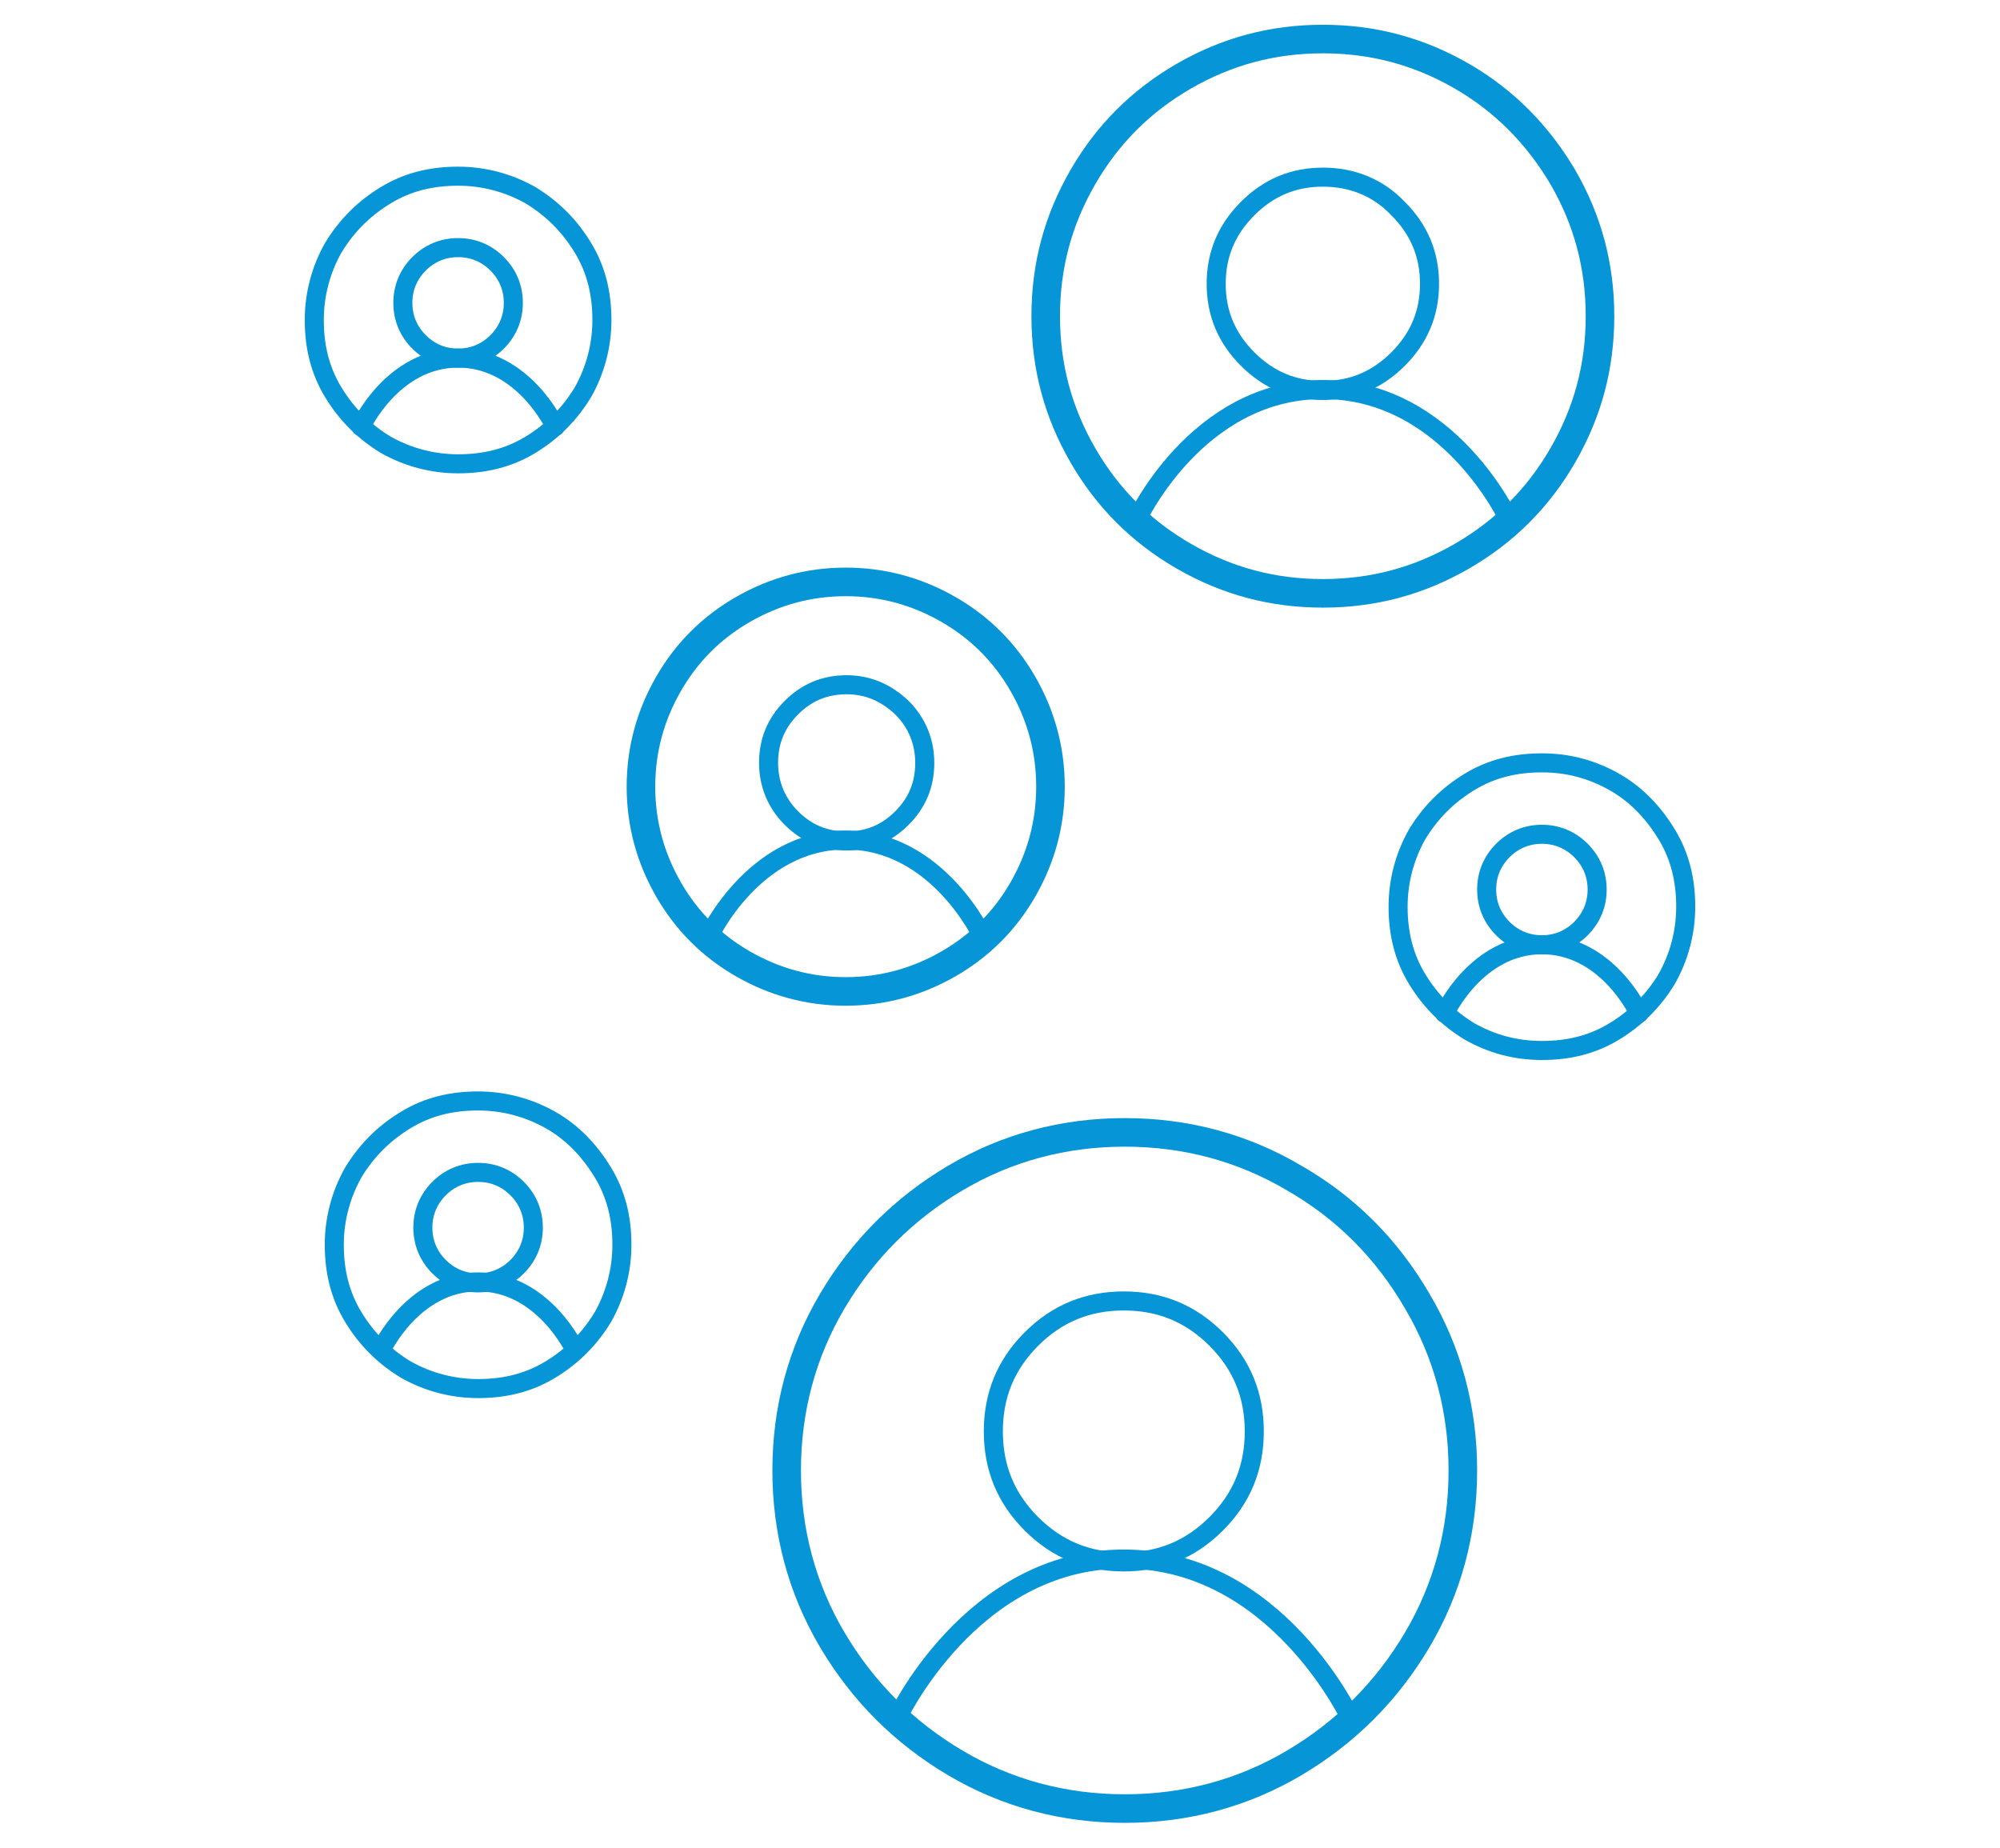
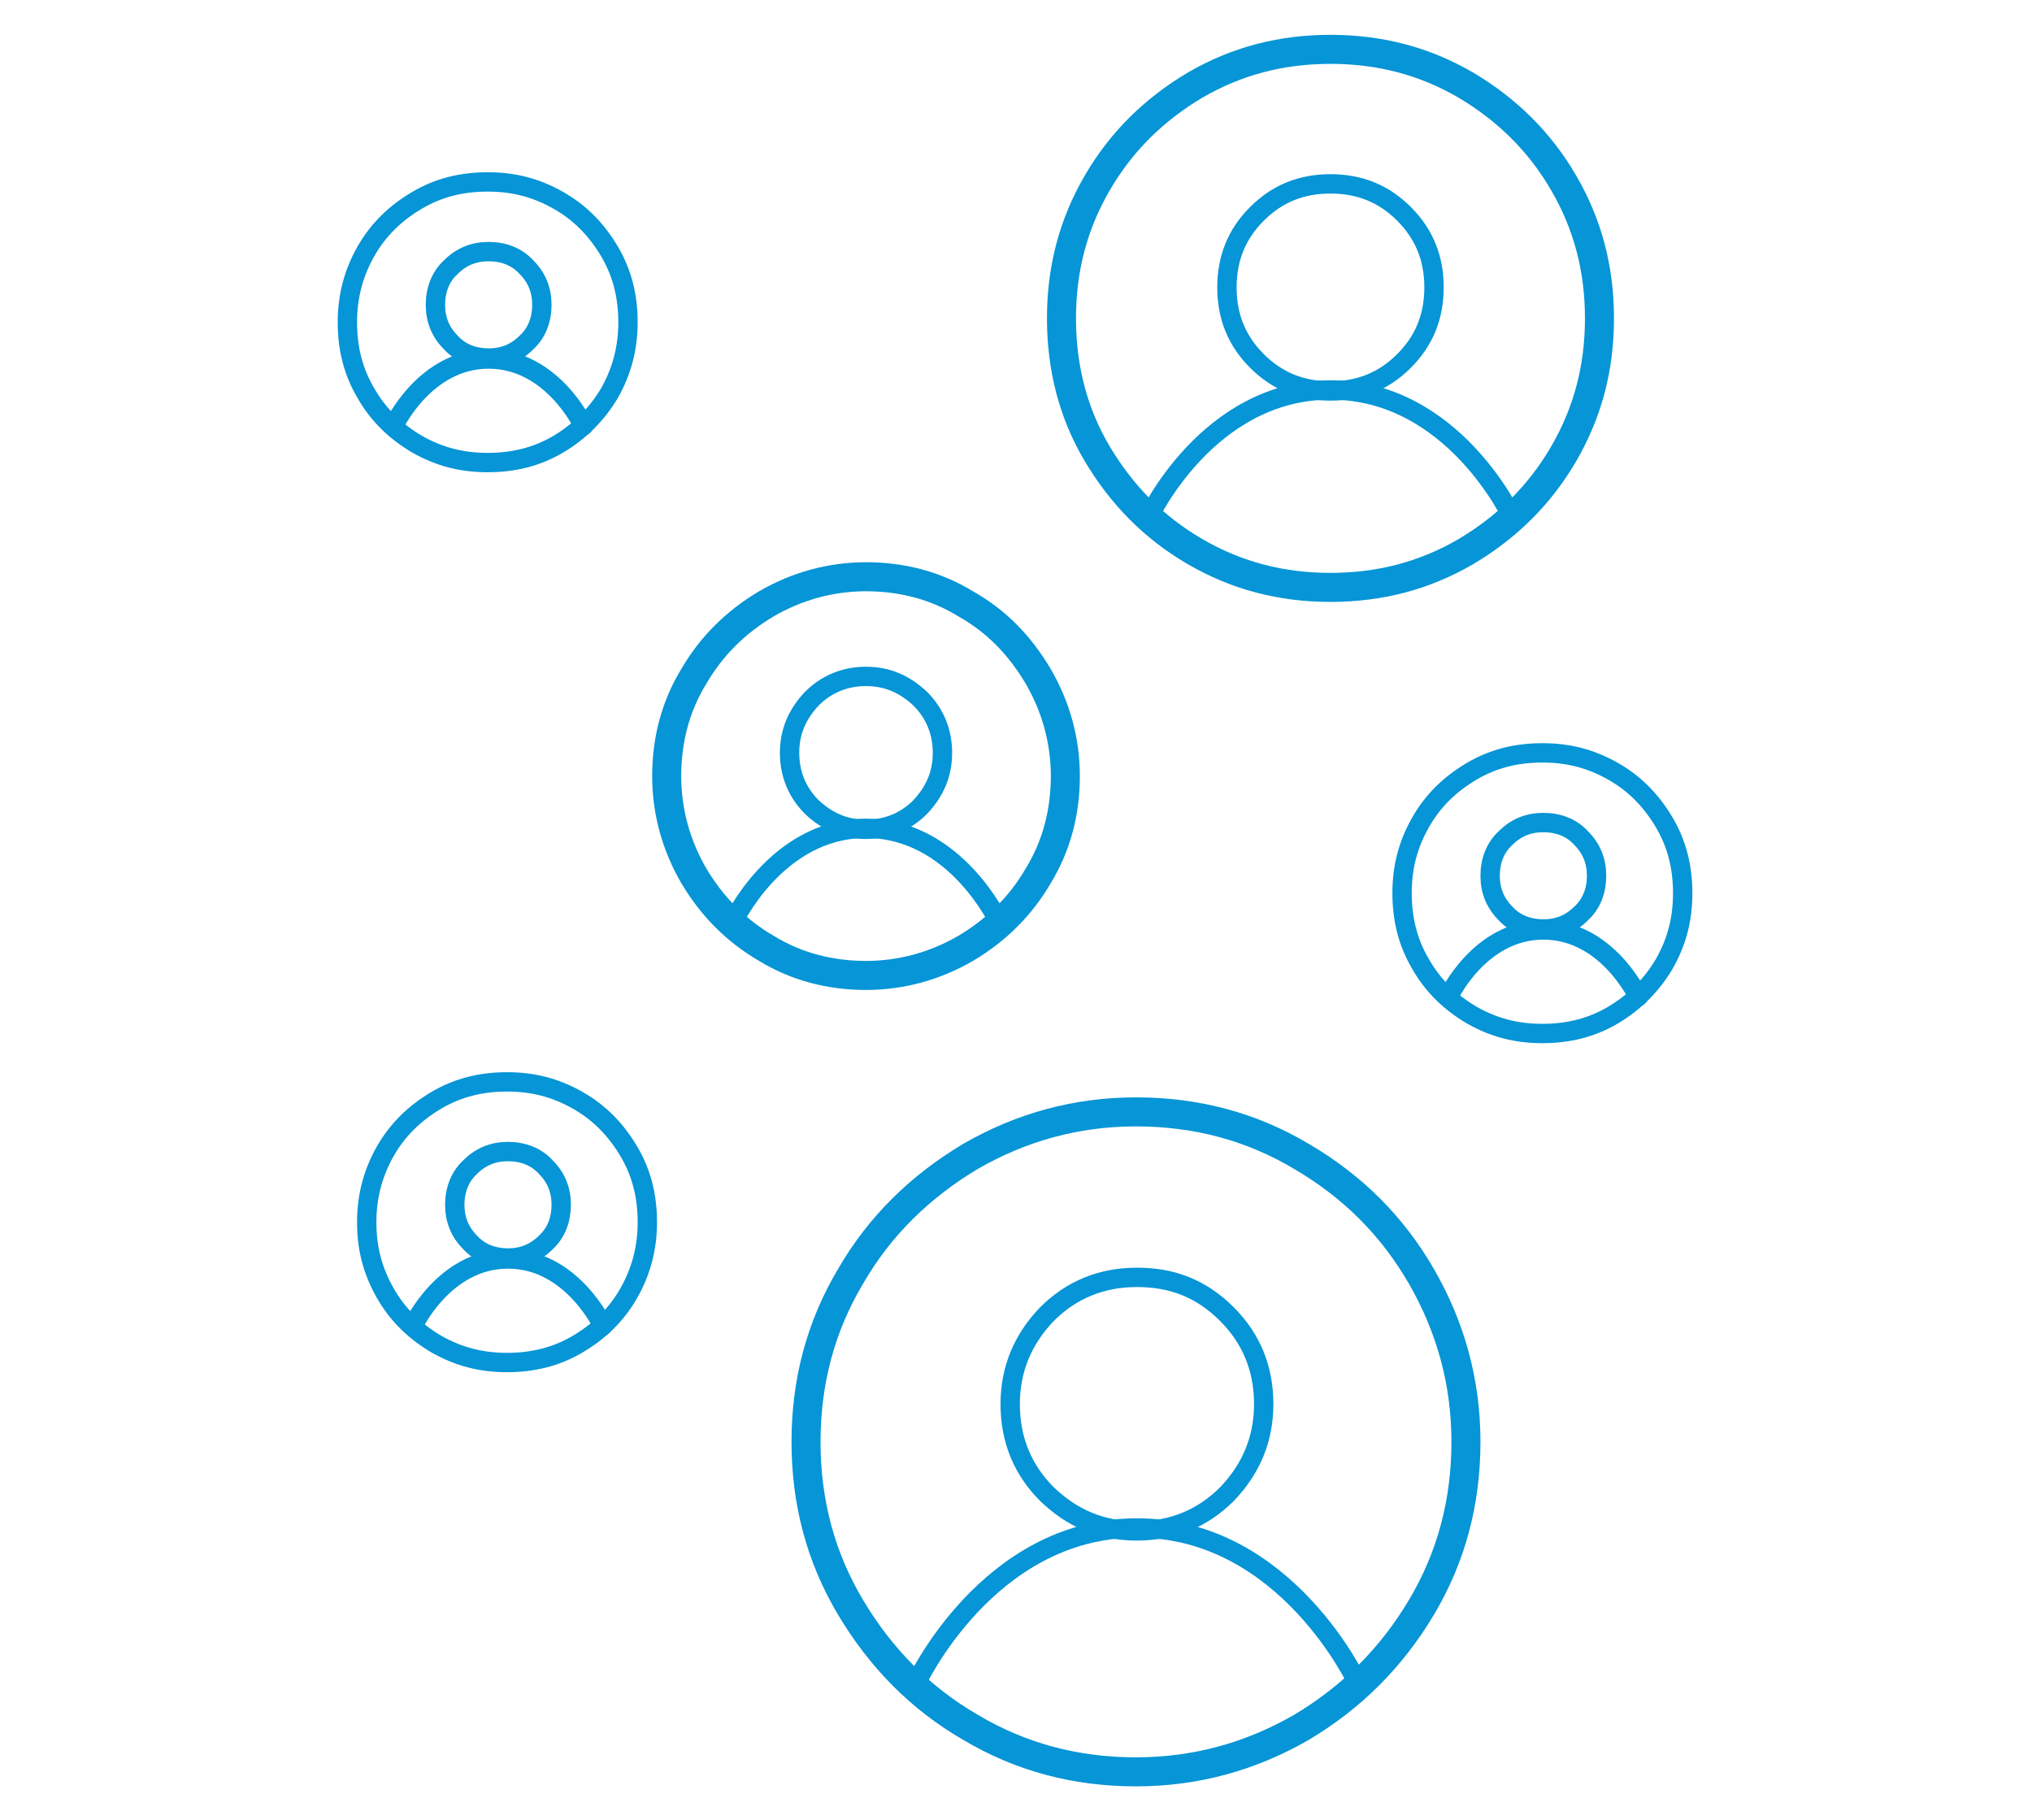
- <svg xmlns="http://www.w3.org/2000/svg" version="1.1" id="Capa_1" x="0px" y="0px" viewBox="0 0 210 194" style="enable-background:new 0 0 210 194;" xml:space="preserve">
+ <svg xmlns="http://www.w3.org/2000/svg" version="1.1" id="Capa_1" x="0px" y="0px" viewBox="0 0 210 188" style="enable-background:new 0 0 210 188;" xml:space="preserve">
  <style type="text/css">
	.st0{fill:none;stroke:#0695D6;stroke-width:3;stroke-linecap:round;stroke-linejoin:round;stroke-miterlimit:10;}
	.st1{fill:none;stroke:#0695D6;stroke-width:2;stroke-linecap:round;stroke-linejoin:round;stroke-miterlimit:10;}
</style>
-   <g>
-     <g>
-       <g>
-         <path class="st0" d="M148.8,136.6c3.2,5.4,4.8,11.4,4.8,17.8c0,6.4-1.6,12.4-4.8,17.8c-3.2,5.4-7.5,9.7-12.9,12.9     c-5.4,3.2-11.4,4.8-17.8,4.8s-12.4-1.6-17.8-4.8c-5.4-3.2-9.7-7.5-12.9-12.9c-3.2-5.4-4.8-11.4-4.8-17.8c0-6.4,1.6-12.4,4.8-17.8     c3.2-5.4,7.5-9.7,12.9-12.9c5.4-3.2,11.4-4.8,17.8-4.8s12.4,1.6,17.8,4.8C141.3,126.8,145.6,131.1,148.8,136.6z" />
-       </g>
-       <g>
-         <g>
-           <path class="st1" d="M127.7,140.6c2.7,2.7,4,5.9,4,9.7c0,3.8-1.3,7-4,9.7c-2.7,2.7-5.9,4-9.7,4c-3.8,0-7-1.3-9.7-4      c-2.7-2.7-4-5.9-4-9.7c0-3.8,1.3-7,4-9.7c2.7-2.7,5.9-4,9.7-4C121.8,136.6,125,137.9,127.7,140.6z" />
-         </g>
-       </g>
-       <g>
-         <path class="st1" d="M94.1,180.6c0,0,7.8-16.9,23.9-16.9s23.9,16.9,23.9,16.9" />
-       </g>
-       <g>
-         <path class="st0" d="M164.1,18.6c2.6,4.5,3.9,9.3,3.9,14.6s-1.3,10.1-3.9,14.6s-6.1,8-10.6,10.6c-4.5,2.6-9.3,3.9-14.6,3.9     c-5.3,0-10.1-1.3-14.6-3.9c-4.5-2.6-8-6.1-10.6-10.6s-3.9-9.3-3.9-14.6s1.3-10.1,3.9-14.6s6.1-8,10.6-10.6     c4.5-2.6,9.3-3.9,14.6-3.9c5.3,0,10.1,1.3,14.6,3.9C158,10.6,161.5,14.2,164.1,18.6z" />
-       </g>
-       <g>
-         <g>
-           <path class="st1" d="M146.8,21.9c2.2,2.2,3.3,4.8,3.3,7.9c0,3.1-1.1,5.7-3.3,7.9c-2.2,2.2-4.8,3.3-7.9,3.3      c-3.1,0-5.7-1.1-7.9-3.3c-2.2-2.2-3.3-4.8-3.3-7.9c0-3.1,1.1-5.7,3.3-7.9c2.2-2.2,4.8-3.3,7.9-3.3      C142,18.6,144.7,19.7,146.8,21.9z" />
-         </g>
-       </g>
-       <g>
-         <path class="st1" d="M119.3,54.7c0,0,6.3-13.8,19.6-13.8s19.6,13.8,19.6,13.8" />
-       </g>
-       <g>
-         <path class="st1" d="M175,87.6c1.4,2.3,2,4.8,2,7.6c0,2.7-0.7,5.3-2,7.6c-1.4,2.3-3.2,4.1-5.5,5.5c-2.3,1.4-4.8,2-7.6,2     s-5.3-0.7-7.6-2c-2.3-1.4-4.1-3.2-5.5-5.5c-1.4-2.3-2-4.8-2-7.6c0-2.7,0.7-5.3,2-7.6c1.4-2.3,3.2-4.1,5.5-5.5     c2.3-1.4,4.8-2,7.6-2s5.3,0.7,7.6,2C171.8,83.4,173.6,85.3,175,87.6z" />
-       </g>
-       <g>
-         <g>
-           <path class="st1" d="M166,89.3c1.1,1.1,1.7,2.5,1.7,4.1c0,1.6-0.6,3-1.7,4.1c-1.1,1.1-2.5,1.7-4.1,1.7s-3-0.6-4.1-1.7      c-1.1-1.1-1.7-2.5-1.7-4.1c0-1.6,0.6-3,1.7-4.1c1.1-1.1,2.5-1.7,4.1-1.7S164.9,88.2,166,89.3z" />
-         </g>
-       </g>
-       <g>
-         <path class="st1" d="M151.7,106.4c0,0,3.3-7.2,10.2-7.2s10.2,7.2,10.2,7.2" />
-       </g>
-       <g>
-         <path class="st1" d="M61.2,26c1.4,2.3,2,4.8,2,7.6c0,2.7-0.7,5.3-2,7.6c-1.4,2.3-3.2,4.1-5.5,5.5c-2.3,1.4-4.8,2-7.6,2     c-2.7,0-5.3-0.7-7.6-2c-2.3-1.4-4.1-3.2-5.5-5.5c-1.4-2.3-2-4.8-2-7.6c0-2.7,0.7-5.3,2-7.6c1.4-2.3,3.2-4.1,5.5-5.5     c2.3-1.4,4.8-2,7.6-2c2.7,0,5.3,0.7,7.6,2C58,21.9,59.8,23.7,61.2,26z" />
-       </g>
-       <g>
-         <g>
-           <path class="st1" d="M52.2,27.7c1.1,1.1,1.7,2.5,1.7,4.1c0,1.6-0.6,3-1.7,4.1c-1.1,1.1-2.5,1.7-4.1,1.7c-1.6,0-3-0.6-4.1-1.7      c-1.1-1.1-1.7-2.5-1.7-4.1c0-1.6,0.6-3,1.7-4.1c1.1-1.1,2.5-1.7,4.1-1.7C49.7,26,51.1,26.6,52.2,27.7z" />
-         </g>
-       </g>
-       <g>
-         <path class="st1" d="M37.9,44.8c0,0,3.3-7.2,10.2-7.2s10.2,7.2,10.2,7.2" />
-       </g>
-       <g>
-         <path class="st1" d="M63.3,123.1c1.4,2.3,2,4.8,2,7.6c0,2.7-0.7,5.3-2,7.6c-1.4,2.3-3.2,4.1-5.5,5.5c-2.3,1.4-4.8,2-7.6,2     c-2.7,0-5.3-0.7-7.6-2c-2.3-1.4-4.1-3.2-5.5-5.5c-1.4-2.3-2-4.8-2-7.6c0-2.7,0.7-5.3,2-7.6c1.4-2.3,3.2-4.1,5.5-5.5     c2.3-1.4,4.8-2,7.6-2c2.7,0,5.3,0.7,7.6,2C60.1,118.9,61.9,120.8,63.3,123.1z" />
-       </g>
-       <g>
-         <g>
-           <path class="st1" d="M54.3,124.8c1.1,1.1,1.7,2.5,1.7,4.1c0,1.6-0.6,3-1.7,4.1c-1.1,1.1-2.5,1.7-4.1,1.7c-1.6,0-3-0.6-4.1-1.7      c-1.1-1.1-1.7-2.5-1.7-4.1c0-1.6,0.6-3,1.7-4.1c1.1-1.1,2.5-1.7,4.1-1.7C51.8,123.1,53.2,123.7,54.3,124.8z" />
-         </g>
-       </g>
-       <g>
-         <path class="st1" d="M40,141.8c0,0,3.3-7.2,10.2-7.2s10.2,7.2,10.2,7.2" />
-       </g>
-       <g>
-         <path class="st0" d="M107.4,71.8c1.9,3.3,2.9,6.9,2.9,10.8s-1,7.5-2.9,10.8c-1.9,3.3-4.5,5.9-7.8,7.8c-3.3,1.9-6.9,2.9-10.8,2.9     c-3.9,0-7.5-1-10.8-2.9c-3.3-1.9-5.9-4.5-7.8-7.8c-1.9-3.3-2.9-6.9-2.9-10.8s1-7.5,2.9-10.8c1.9-3.3,4.5-5.9,7.8-7.8     c3.3-1.9,6.9-2.9,10.8-2.9c3.9,0,7.5,1,10.8,2.9C102.9,65.9,105.5,68.5,107.4,71.8z" />
-       </g>
-       <g>
-         <g>
-           <path class="st1" d="M94.7,74.3c1.6,1.6,2.4,3.6,2.4,5.8c0,2.3-0.8,4.2-2.4,5.8c-1.6,1.6-3.5,2.4-5.8,2.4      c-2.3,0-4.2-0.8-5.8-2.4c-1.6-1.6-2.4-3.6-2.4-5.8c0-2.3,0.8-4.2,2.4-5.8c1.6-1.6,3.5-2.4,5.8-2.4C91.1,71.9,93,72.7,94.7,74.3z      " />
-         </g>
-       </g>
-       <g>
-         <path class="st1" d="M74.4,98.4c0,0,4.7-10.2,14.4-10.2s14.4,10.2,14.4,10.2" />
-       </g>
-     </g>
-   </g>
+   <path class="st0" d="M146.9,131.9c3,5.2,4.6,10.9,4.6,17.1s-1.5,11.9-4.6,17.1s-7.2,9.3-12.4,12.4c-5.2,3-10.9,4.6-17.1,4.6  s-11.9-1.5-17.1-4.6c-5.2-3-9.3-7.2-12.4-12.4s-4.6-10.9-4.6-17.1s1.5-11.9,4.6-17.1c3-5.2,7.2-9.3,12.4-12.4  c5.2-3,10.9-4.6,17.1-4.6s11.9,1.5,17.1,4.6C139.8,122.6,143.9,126.7,146.9,131.9z" />
+   <path class="st1" d="M126.8,135.8c2.5,2.5,3.8,5.6,3.8,9.3c0,3.6-1.3,6.7-3.8,9.3c-2.5,2.5-5.6,3.8-9.3,3.8s-6.7-1.3-9.3-3.8  c-2.5-2.5-3.8-5.6-3.8-9.3c0-3.6,1.3-6.7,3.8-9.3c2.5-2.5,5.6-3.8,9.3-3.8S124.2,133.2,126.8,135.8z" />
+   <path class="st1" d="M94.6,174.1c0,0,7.4-16.2,22.9-16.2s22.9,16.2,22.9,16.2" />
+   <path class="st0" d="M161.6,18.9c2.5,4.3,3.7,8.9,3.7,14s-1.2,9.7-3.7,14s-5.9,7.6-10.1,10.1c-4.3,2.5-8.9,3.7-14,3.7  s-9.7-1.2-14-3.7c-4.3-2.5-7.6-5.9-10.1-10.1s-3.7-8.9-3.7-14s1.2-9.7,3.7-14s5.9-7.6,10.1-10.1c4.3-2.5,8.9-3.7,14-3.7  s9.7,1.2,14,3.7C155.7,11.3,159.1,14.6,161.6,18.9z" />
+   <path class="st1" d="M145.1,22.1c2.1,2.1,3.1,4.6,3.1,7.6c0,3-1,5.5-3.1,7.6c-2.1,2.1-4.6,3.1-7.6,3.1s-5.5-1-7.6-3.1  c-2.1-2.1-3.1-4.6-3.1-7.6c0-3,1-5.5,3.1-7.6c2.1-2.1,4.6-3.1,7.6-3.1S143,20,145.1,22.1z" />
+   <path class="st1" d="M118.7,53.5c0,0,6.1-13.2,18.8-13.2s18.8,13.2,18.8,13.2" />
+   <path class="st1" d="M172,85c1.3,2.2,1.9,4.6,1.9,7.3s-0.6,5-1.9,7.3c-1.3,2.2-3.1,4-5.3,5.3c-2.2,1.3-4.6,1.9-7.3,1.9  s-5-0.6-7.3-1.9c-2.2-1.3-4-3-5.3-5.3c-1.3-2.2-1.9-4.6-1.9-7.3s0.6-5,1.9-7.3s3.1-4,5.3-5.3c2.2-1.3,4.6-1.9,7.3-1.9s5,0.6,7.3,1.9  C169,81,170.7,82.8,172,85z" />
+   <path class="st1" d="M163.4,86.6c1.1,1.1,1.6,2.4,1.6,3.9c0,1.5-0.5,2.9-1.6,3.9c-1.1,1.1-2.4,1.6-3.9,1.6s-2.9-0.5-3.9-1.6  c-1.1-1.1-1.6-2.4-1.6-3.9c0-1.5,0.5-2.9,1.6-3.9c1.1-1.1,2.4-1.6,3.9-1.6S162.4,85.5,163.4,86.6z" />
+   <path class="st1" d="M149.7,103c0,0,3.2-6.9,9.8-6.9s9.8,6.9,9.8,6.9" />
+   <path class="st1" d="M63,26c1.3,2.2,1.9,4.6,1.9,7.3c0,2.6-0.6,5-1.9,7.3c-1.3,2.2-3.1,4-5.3,5.3c-2.2,1.3-4.6,1.9-7.3,1.9  s-5-0.6-7.3-1.9c-2.2-1.3-4-3-5.3-5.3c-1.3-2.2-1.9-4.6-1.9-7.3c0-2.6,0.6-5,1.9-7.3s3.1-4,5.3-5.3c2.2-1.3,4.6-1.9,7.3-1.9  s5,0.6,7.3,1.9C60,22,61.7,23.8,63,26z" />
+   <path class="st1" d="M54.4,27.6c1.1,1.1,1.6,2.4,1.6,3.9c0,1.5-0.5,2.9-1.6,3.9c-1.1,1.1-2.4,1.6-3.9,1.6s-2.9-0.5-3.9-1.6  c-1.1-1.1-1.6-2.4-1.6-3.9c0-1.5,0.5-2.9,1.6-3.9c1.1-1.1,2.4-1.6,3.9-1.6S53.4,26.5,54.4,27.6z" />
+   <path class="st1" d="M40.7,44c0,0,3.2-6.9,9.8-6.9s9.8,6.9,9.8,6.9" />
+   <path class="st1" d="M65,119c1.3,2.2,1.9,4.6,1.9,7.3c0,2.6-0.6,5-1.9,7.3s-3.1,4-5.3,5.3c-2.2,1.3-4.6,1.9-7.3,1.9s-5-0.6-7.3-1.9  c-2.2-1.3-4-3-5.3-5.3s-1.9-4.6-1.9-7.3c0-2.6,0.6-5,1.9-7.3s3.1-4,5.3-5.3c2.2-1.3,4.6-1.9,7.3-1.9s5,0.6,7.3,1.9  C62,115,63.7,116.8,65,119z" />
+   <path class="st1" d="M56.4,120.6c1.1,1.1,1.6,2.4,1.6,3.9c0,1.5-0.5,2.9-1.6,3.9c-1.1,1.1-2.4,1.6-3.9,1.6s-2.9-0.5-3.9-1.6  c-1.1-1.1-1.6-2.4-1.6-3.9c0-1.5,0.5-2.9,1.6-3.9c1.1-1.1,2.4-1.6,3.9-1.6S55.4,119.5,56.4,120.6z" />
+   <path class="st1" d="M42.7,137c0,0,3.2-6.9,9.8-6.9s9.8,6.9,9.8,6.9" />
+   <path class="st0" d="M107.3,69.9c1.8,3.1,2.8,6.6,2.8,10.3c0,3.7-0.9,7.2-2.8,10.3c-1.8,3.1-4.3,5.6-7.5,7.5  c-3.1,1.8-6.6,2.8-10.3,2.8s-7.2-0.9-10.3-2.8c-3.1-1.8-5.6-4.3-7.5-7.5c-1.8-3.1-2.8-6.6-2.8-10.3c0-3.7,0.9-7.2,2.8-10.3  c1.8-3.1,4.3-5.6,7.5-7.5c3.1-1.8,6.6-2.8,10.3-2.8s7.2,0.9,10.3,2.8C103,64.2,105.4,66.7,107.3,69.9z" />
+   <path class="st1" d="M95.1,72.2c1.5,1.5,2.3,3.4,2.3,5.6c0,2.2-0.8,4-2.3,5.6c-1.5,1.5-3.4,2.3-5.6,2.3s-4-0.8-5.6-2.3  c-1.5-1.5-2.3-3.4-2.3-5.6c0-2.2,0.8-4,2.3-5.6c1.5-1.5,3.4-2.3,5.6-2.3S93.5,70.7,95.1,72.2z" />
+   <path class="st1" d="M75.7,95.4c0,0,4.5-9.8,13.8-9.8s13.8,9.8,13.8,9.8" />
</svg>
